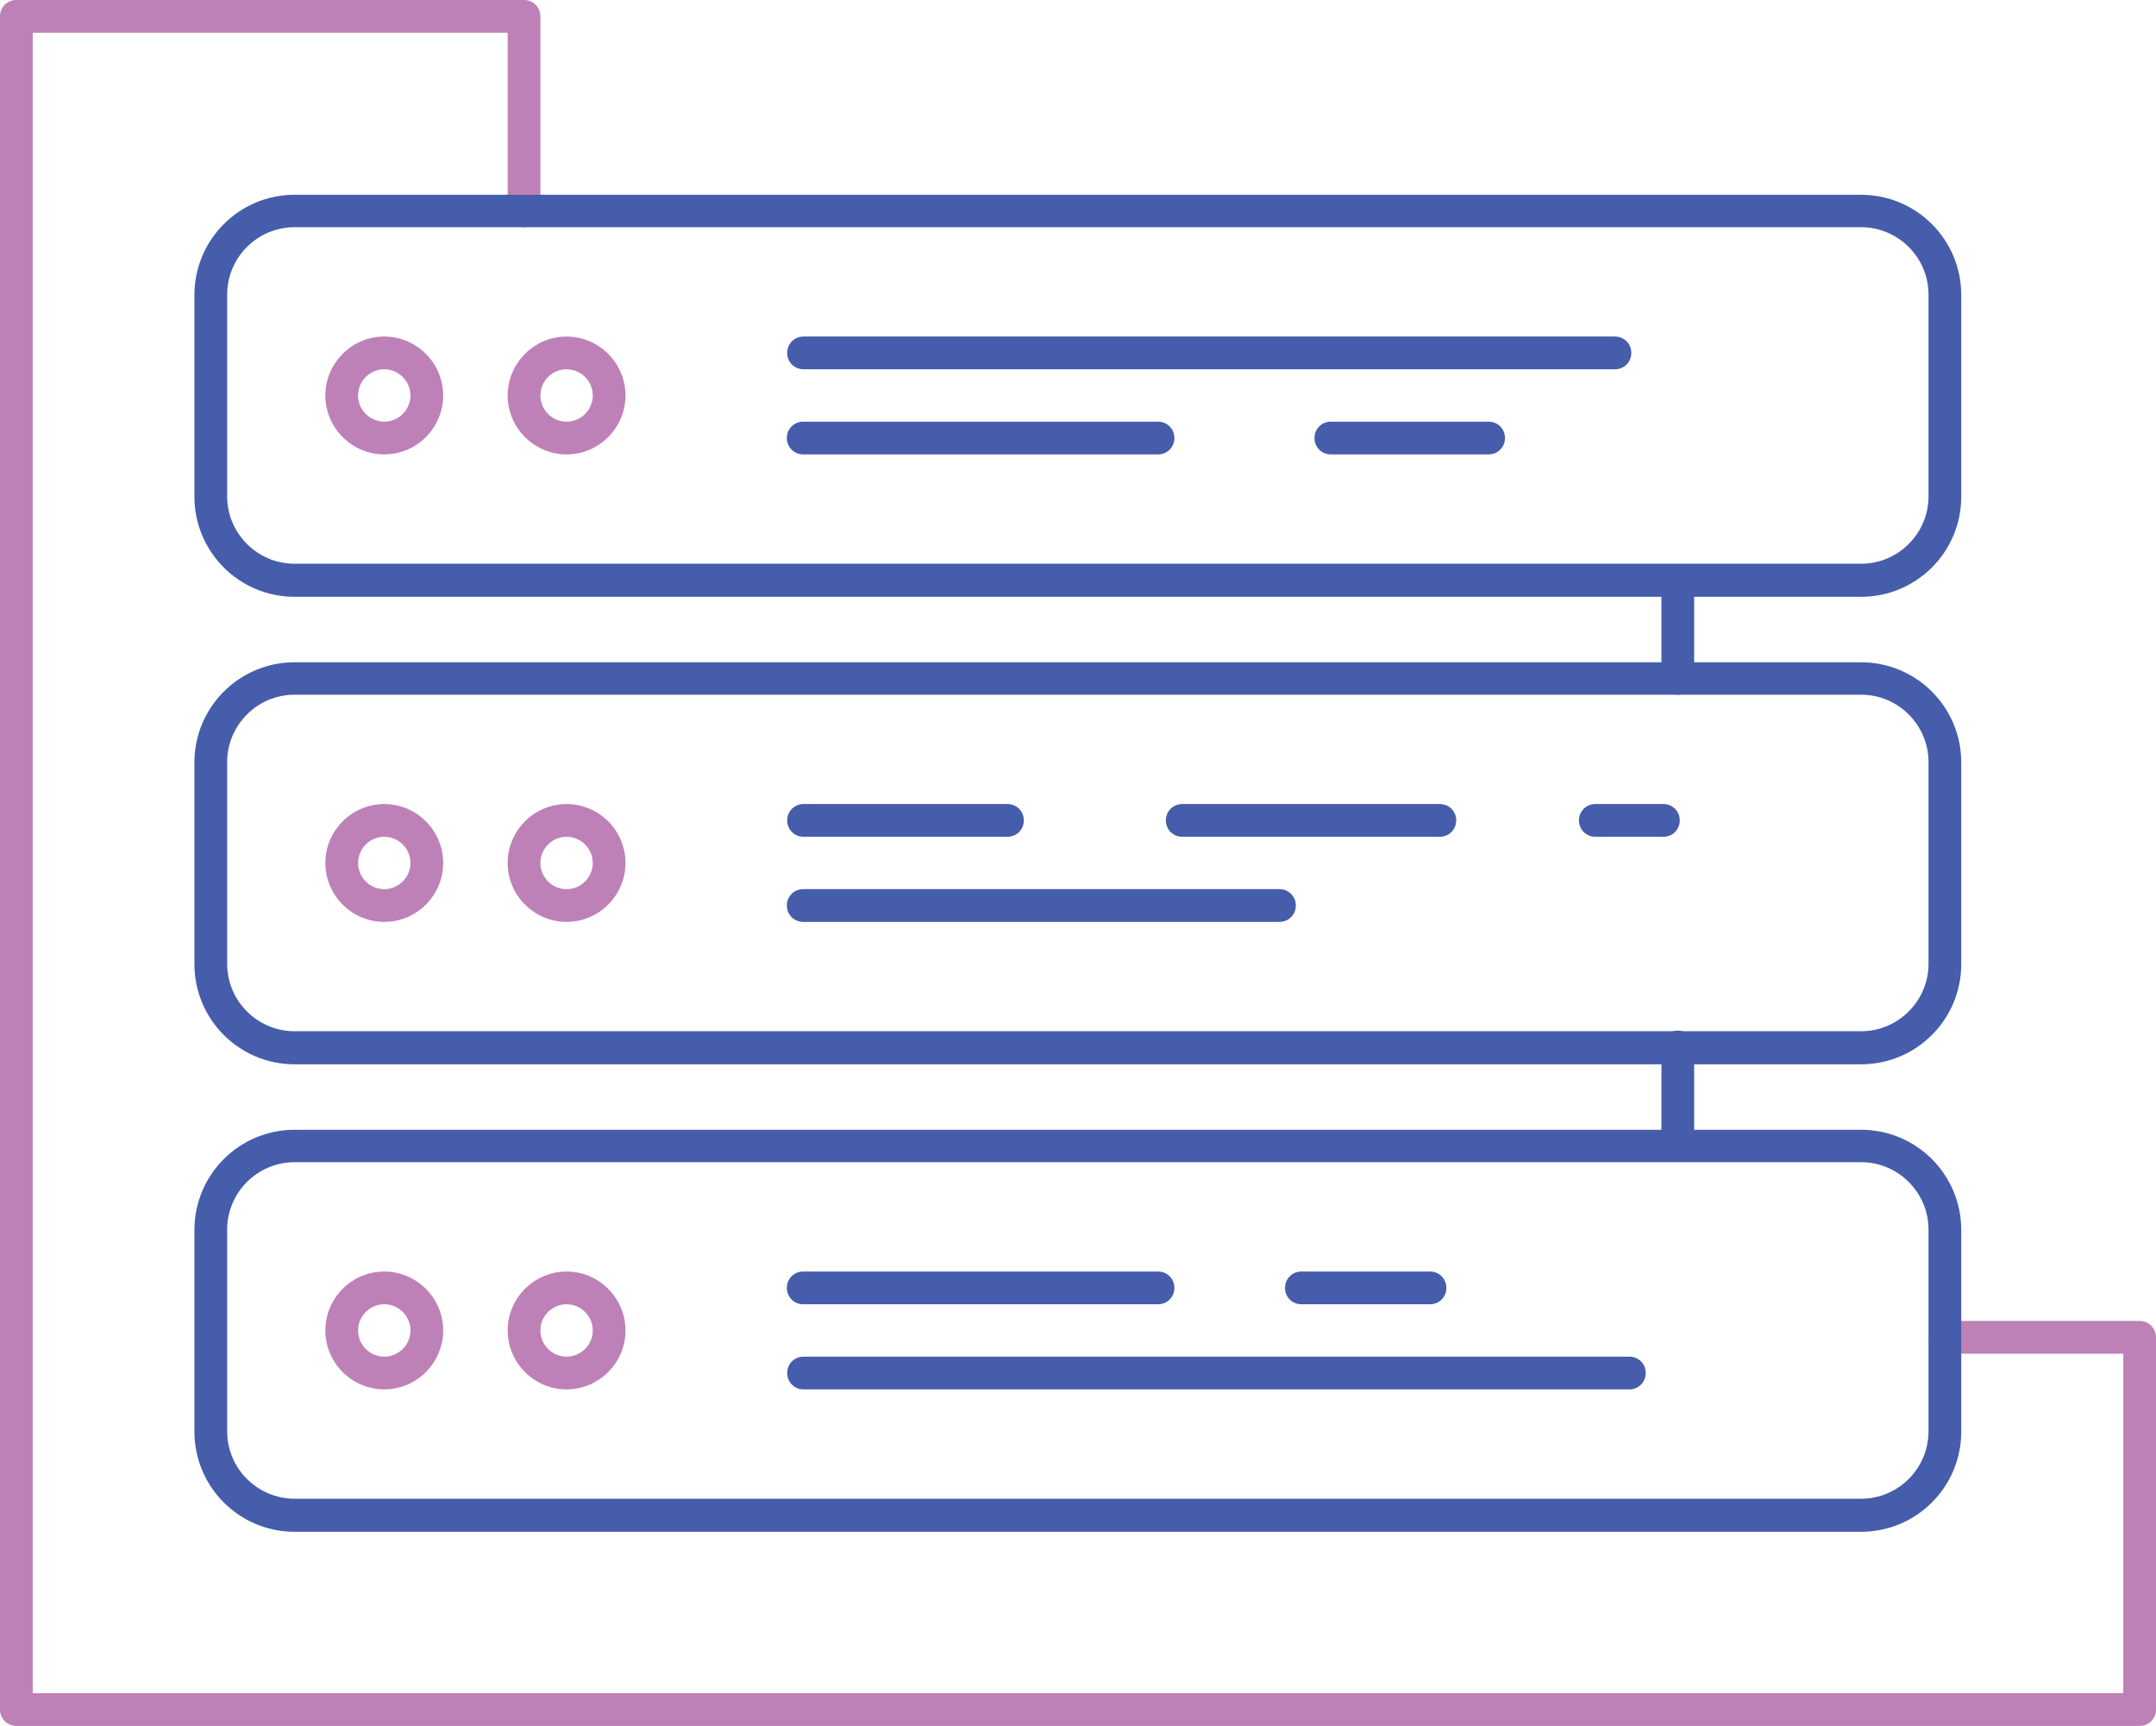
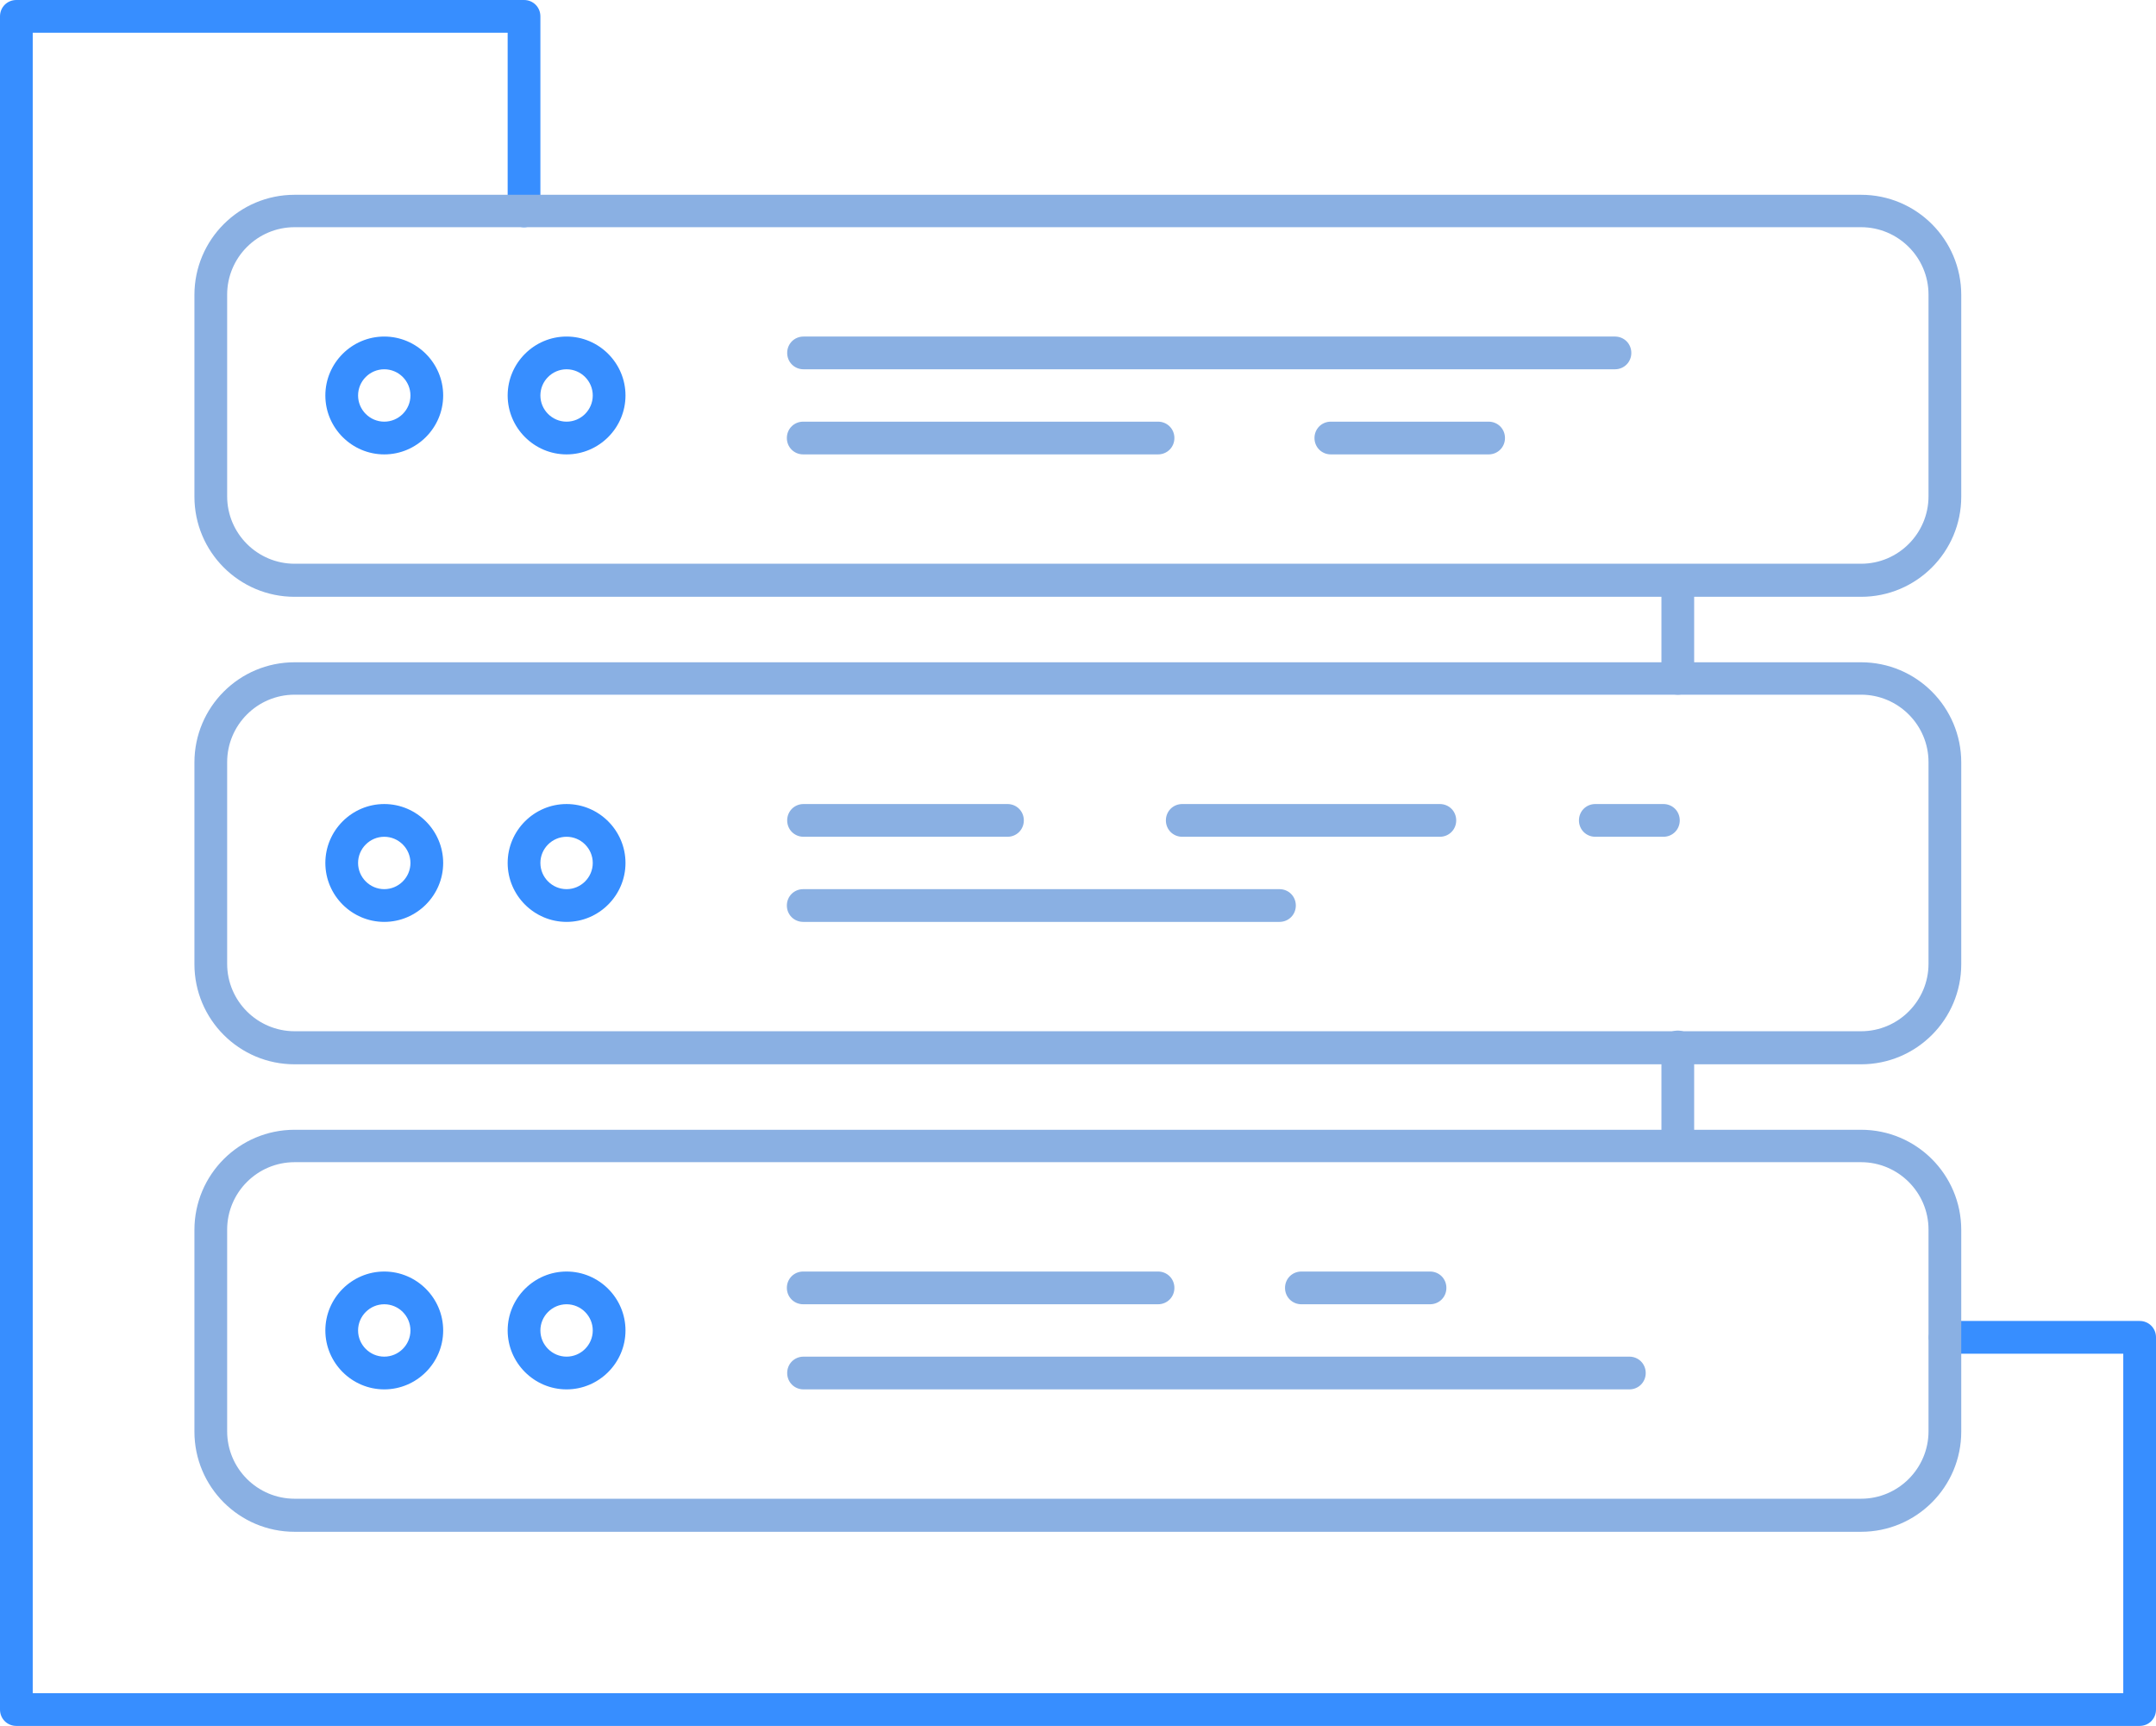
<svg xmlns="http://www.w3.org/2000/svg" id="uuid-d0249f38-46b8-4f85-af69-2c19d88dfb0d" viewBox="0 0 65.87 52.72">
  <defs>
-     <style>.uuid-0957fb84-9843-4a23-8aca-74cdaf7d7f26{fill:#bd81b8;}.uuid-ec6c5874-6f35-478b-9930-80483917848b{fill:#455daa;}</style>
+     <style>.uuid-0957fb84-9843-4a23-8aca-74cdaf7d7f26{fill:#378eff;}.uuid-ec6c5874-6f35-478b-9930-80483917848b{fill:#8ab0e3;}</style>
  </defs>
  <path class="uuid-0957fb84-9843-4a23-8aca-74cdaf7d7f26" d="M11.74,28.16c-.99,0-1.8-.81-1.8-1.8s.81-1.8,1.8-1.8,1.8,.81,1.8,1.8-.81,1.8-1.8,1.8Zm0-2.6c-.44,0-.8,.36-.8,.8s.36,.8,.8,.8,.8-.36,.8-.8-.36-.8-.8-.8Z" />
  <path class="uuid-0957fb84-9843-4a23-8aca-74cdaf7d7f26" d="M17.31,28.16c-.99,0-1.8-.81-1.8-1.8s.81-1.8,1.8-1.8,1.8,.81,1.8,1.8-.81,1.8-1.8,1.8Zm0-2.6c-.44,0-.8,.36-.8,.8s.36,.8,.8,.8,.8-.36,.8-.8-.36-.8-.8-.8Z" />
  <path class="uuid-0957fb84-9843-4a23-8aca-74cdaf7d7f26" d="M11.74,13.88c-.99,0-1.8-.81-1.8-1.8s.81-1.8,1.8-1.8,1.8,.81,1.8,1.8-.81,1.8-1.8,1.8Zm0-2.6c-.44,0-.8,.36-.8,.8s.36,.8,.8,.8,.8-.36,.8-.8-.36-.8-.8-.8Z" />
  <path class="uuid-0957fb84-9843-4a23-8aca-74cdaf7d7f26" d="M17.31,13.88c-.99,0-1.8-.81-1.8-1.8s.81-1.8,1.8-1.8,1.8,.81,1.8,1.8-.81,1.8-1.8,1.8Zm0-2.6c-.44,0-.8,.36-.8,.8s.36,.8,.8,.8,.8-.36,.8-.8-.36-.8-.8-.8Z" />
  <path class="uuid-0957fb84-9843-4a23-8aca-74cdaf7d7f26" d="M11.74,42.44c-.99,0-1.8-.81-1.8-1.8s.81-1.8,1.8-1.8,1.8,.81,1.8,1.8-.81,1.8-1.8,1.8Zm0-2.6c-.44,0-.8,.36-.8,.8s.36,.8,.8,.8,.8-.36,.8-.8-.36-.8-.8-.8Z" />
  <path class="uuid-0957fb84-9843-4a23-8aca-74cdaf7d7f26" d="M17.31,42.44c-.99,0-1.8-.81-1.8-1.8s.81-1.8,1.8-1.8,1.8,.81,1.8,1.8-.81,1.8-1.8,1.8Zm0-2.6c-.44,0-.8,.36-.8,.8s.36,.8,.8,.8,.8-.36,.8-.8-.36-.8-.8-.8Z" />
  <path class="uuid-0957fb84-9843-4a23-8aca-74cdaf7d7f26" d="M65.37,52.72H.5c-.28,0-.5-.22-.5-.5V.5C0,.22,.22,0,.5,0h15.51c.28,0,.5,.22,.5,.5V6.44c0,.28-.22,.5-.5,.5s-.5-.22-.5-.5V1H1V51.72h63.87v-10.37h-5.44c-.28,0-.5-.22-.5-.5s.22-.5,.5-.5h5.94c.28,0,.5,.22,.5,.5v11.37c0,.28-.22,.5-.5,.5Z" />
  <path class="uuid-ec6c5874-6f35-478b-9930-80483917848b" d="M56.86,18.23H9c-1.69,0-3.06-1.37-3.06-3.06v-6.16c0-1.69,1.37-3.06,3.06-3.06H56.86c1.69,0,3.06,1.37,3.06,3.06v6.16c0,1.69-1.37,3.06-3.06,3.06ZM9,6.94c-1.14,0-2.06,.93-2.06,2.06v6.16c0,1.14,.93,2.06,2.06,2.06H56.86c1.14,0,2.06-.93,2.06-2.06v-6.16c0-1.14-.93-2.06-2.06-2.06H9Z" />
  <path class="uuid-ec6c5874-6f35-478b-9930-80483917848b" d="M56.86,32.51H9c-1.69,0-3.06-1.37-3.06-3.06v-6.16c0-1.69,1.37-3.06,3.06-3.06H56.86c1.69,0,3.06,1.37,3.06,3.06v6.16c0,1.69-1.37,3.06-3.06,3.06ZM9,21.22c-1.14,0-2.06,.93-2.06,2.06v6.16c0,1.14,.93,2.06,2.06,2.06H56.86c1.14,0,2.06-.93,2.06-2.06v-6.16c0-1.14-.93-2.06-2.06-2.06H9Z" />
  <path class="uuid-ec6c5874-6f35-478b-9930-80483917848b" d="M56.86,46.79H9c-1.69,0-3.06-1.37-3.06-3.06v-6.16c0-1.69,1.37-3.06,3.06-3.06H56.86c1.69,0,3.06,1.37,3.06,3.06v6.16c0,1.69-1.37,3.06-3.06,3.06ZM9,35.5c-1.14,0-2.06,.93-2.06,2.06v6.16c0,1.14,.93,2.06,2.06,2.06H56.86c1.14,0,2.06-.93,2.06-2.06v-6.16c0-1.14-.93-2.06-2.06-2.06H9Z" />
  <path class="uuid-ec6c5874-6f35-478b-9930-80483917848b" d="M51.26,21.22c-.28,0-.5-.22-.5-.5v-2.99c0-.28,.22-.5,.5-.5s.5,.22,.5,.5v2.99c0,.28-.22,.5-.5,.5Z" />
  <path class="uuid-ec6c5874-6f35-478b-9930-80483917848b" d="M51.26,35.47c-.28,0-.5-.22-.5-.5v-2.99c0-.28,.22-.5,.5-.5s.5,.22,.5,.5v2.99c0,.28-.22,.5-.5,.5Z" />
  <path class="uuid-ec6c5874-6f35-478b-9930-80483917848b" d="M49.33,11.28H24.55c-.28,0-.5-.22-.5-.5s.22-.5,.5-.5h24.79c.28,0,.5,.22,.5,.5s-.22,.5-.5,.5Z" />
  <path class="uuid-ec6c5874-6f35-478b-9930-80483917848b" d="M35.38,13.88h-10.84c-.28,0-.5-.22-.5-.5s.22-.5,.5-.5h10.84c.28,0,.5,.22,.5,.5s-.22,.5-.5,.5Z" />
  <path class="uuid-ec6c5874-6f35-478b-9930-80483917848b" d="M45.48,13.88h-4.82c-.28,0-.5-.22-.5-.5s.22-.5,.5-.5h4.82c.28,0,.5,.22,.5,.5s-.22,.5-.5,.5Z" />
  <path class="uuid-ec6c5874-6f35-478b-9930-80483917848b" d="M30.78,25.56h-6.23c-.28,0-.5-.22-.5-.5s.22-.5,.5-.5h6.23c.28,0,.5,.22,.5,.5s-.22,.5-.5,.5Z" />
  <path class="uuid-ec6c5874-6f35-478b-9930-80483917848b" d="M43.99,25.56h-7.87c-.28,0-.5-.22-.5-.5s.22-.5,.5-.5h7.87c.28,0,.5,.22,.5,.5s-.22,.5-.5,.5Z" />
  <path class="uuid-ec6c5874-6f35-478b-9930-80483917848b" d="M50.82,25.56h-2.08c-.28,0-.5-.22-.5-.5s.22-.5,.5-.5h2.08c.28,0,.5,.22,.5,.5s-.22,.5-.5,.5Z" />
  <path class="uuid-ec6c5874-6f35-478b-9930-80483917848b" d="M39.09,28.16h-14.55c-.28,0-.5-.22-.5-.5s.22-.5,.5-.5h14.55c.28,0,.5,.22,.5,.5s-.22,.5-.5,.5Z" />
  <path class="uuid-ec6c5874-6f35-478b-9930-80483917848b" d="M35.38,39.84h-10.84c-.28,0-.5-.22-.5-.5s.22-.5,.5-.5h10.84c.28,0,.5,.22,.5,.5s-.22,.5-.5,.5Z" />
  <path class="uuid-ec6c5874-6f35-478b-9930-80483917848b" d="M43.69,39.84h-3.93c-.28,0-.5-.22-.5-.5s.22-.5,.5-.5h3.93c.28,0,.5,.22,.5,.5s-.22,.5-.5,.5Z" />
  <path class="uuid-ec6c5874-6f35-478b-9930-80483917848b" d="M49.78,42.44H24.55c-.28,0-.5-.22-.5-.5s.22-.5,.5-.5h25.23c.28,0,.5,.22,.5,.5s-.22,.5-.5,.5Z" />
</svg>
